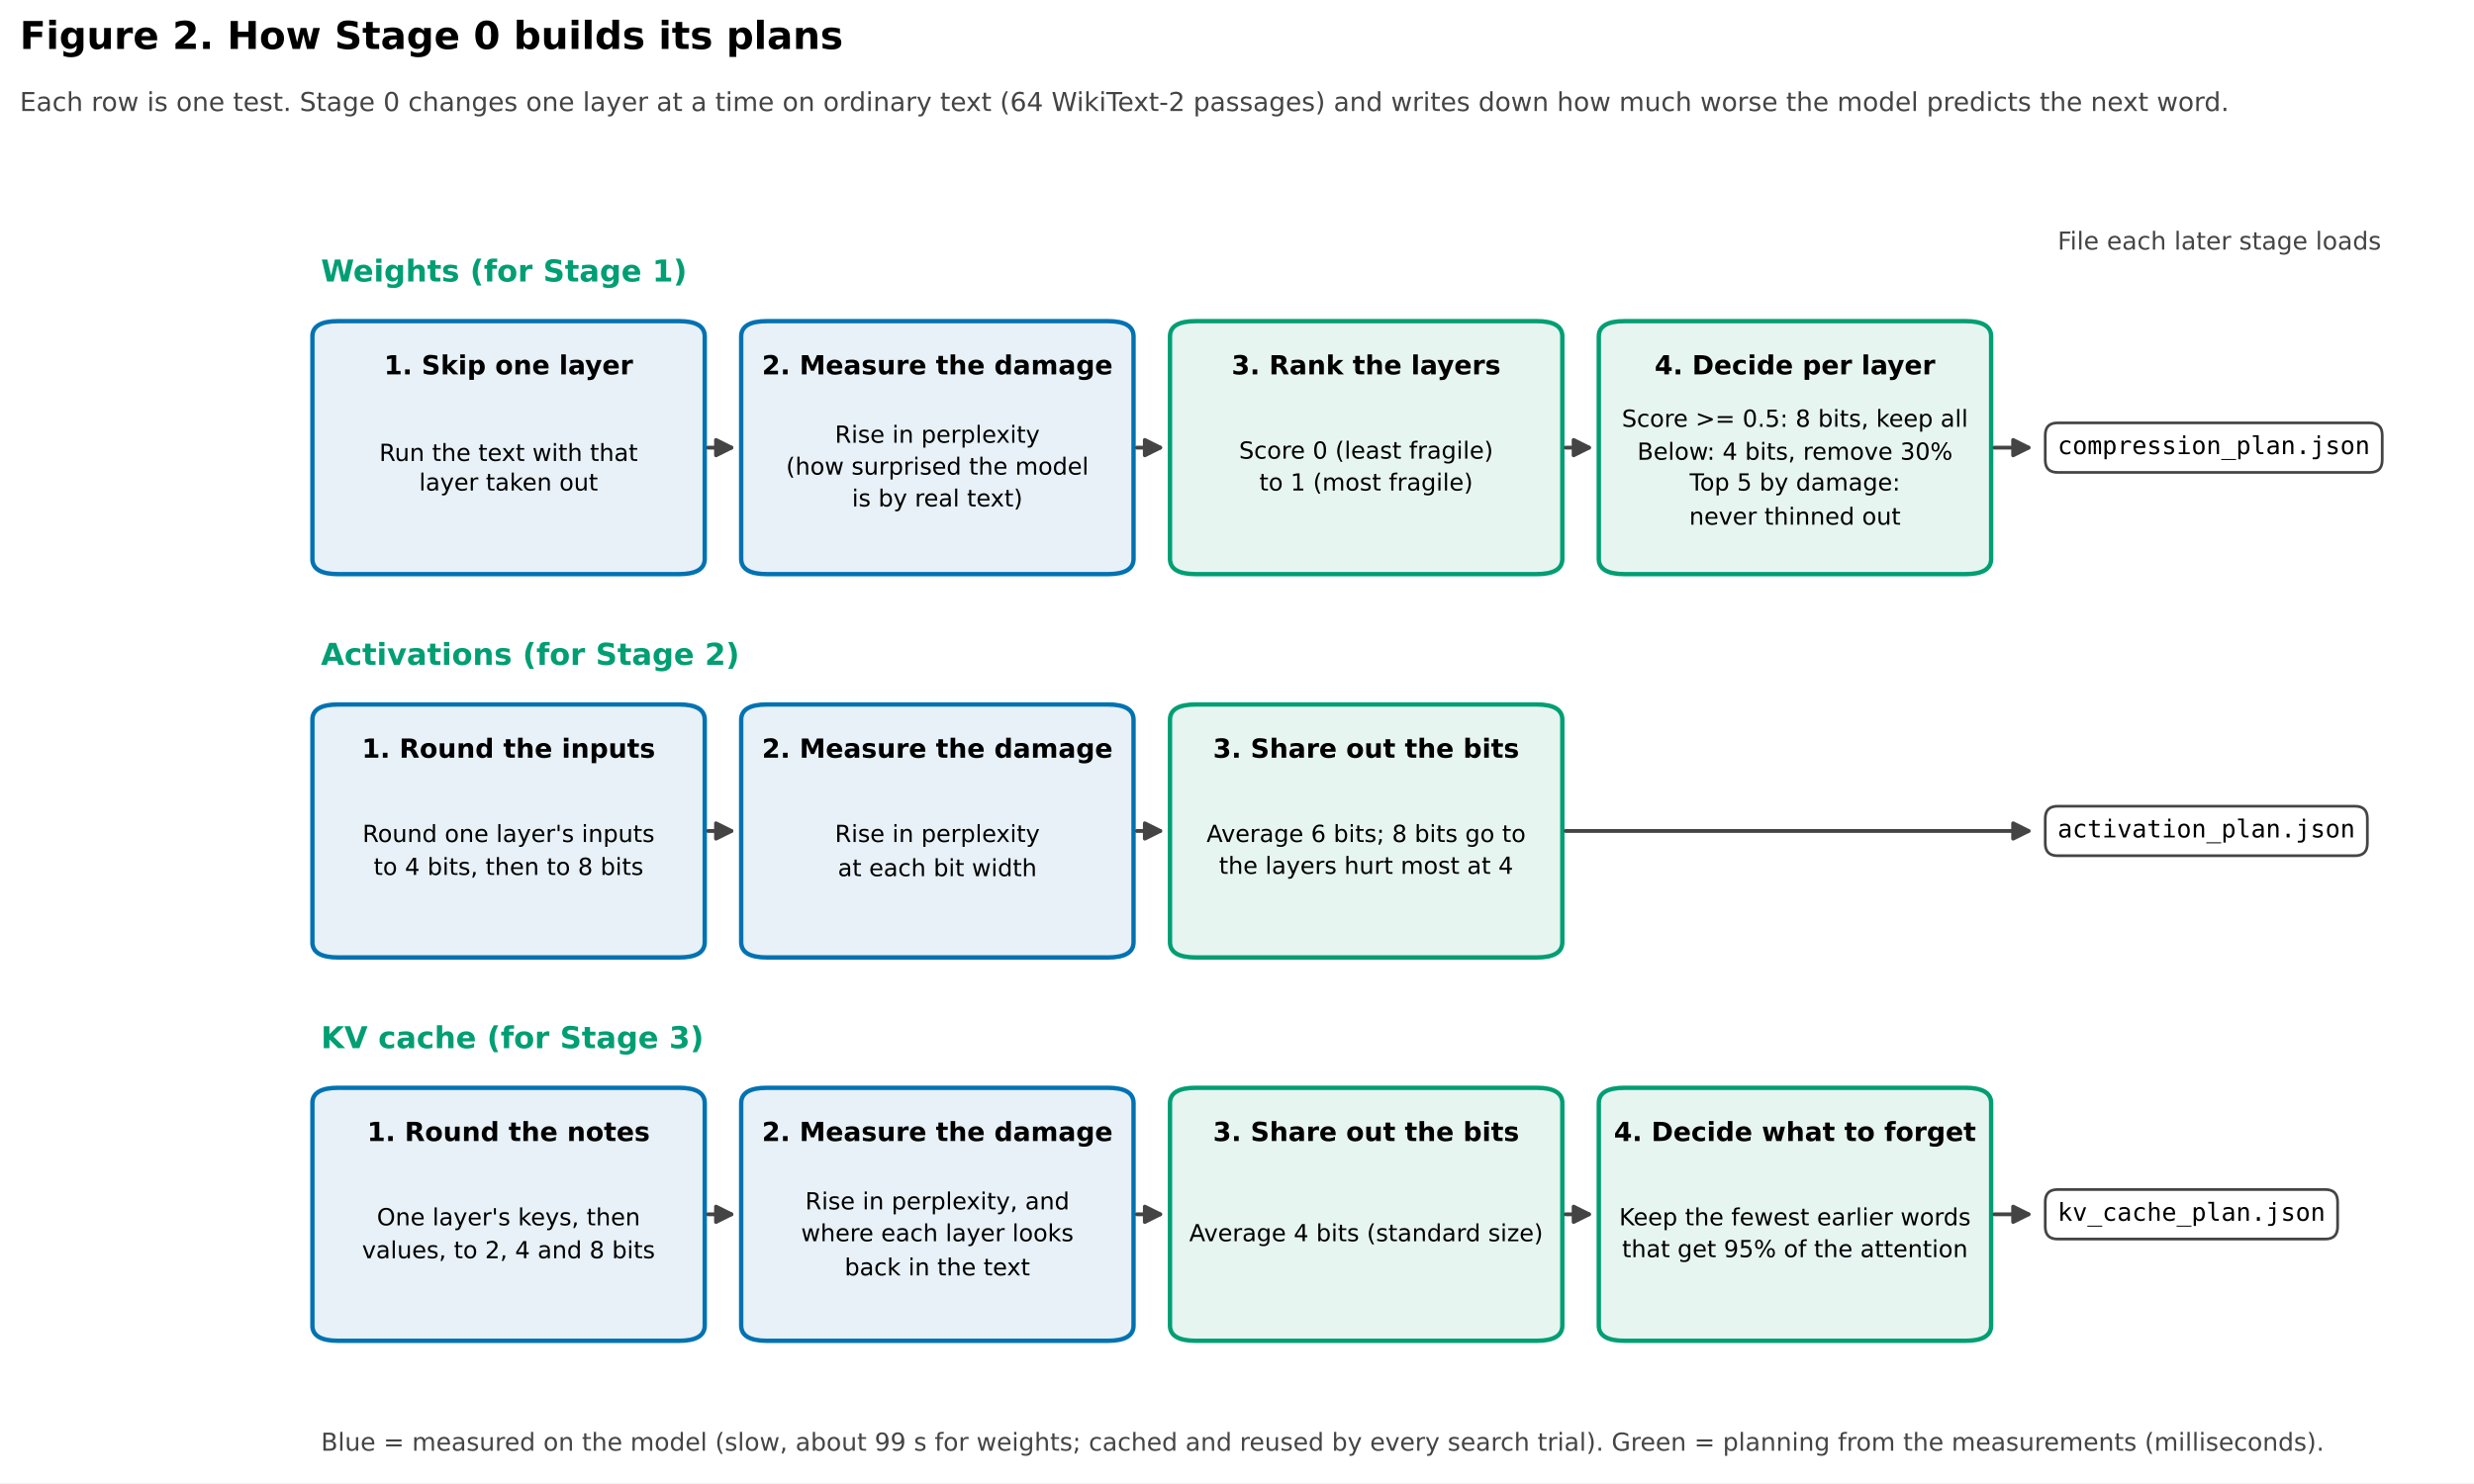
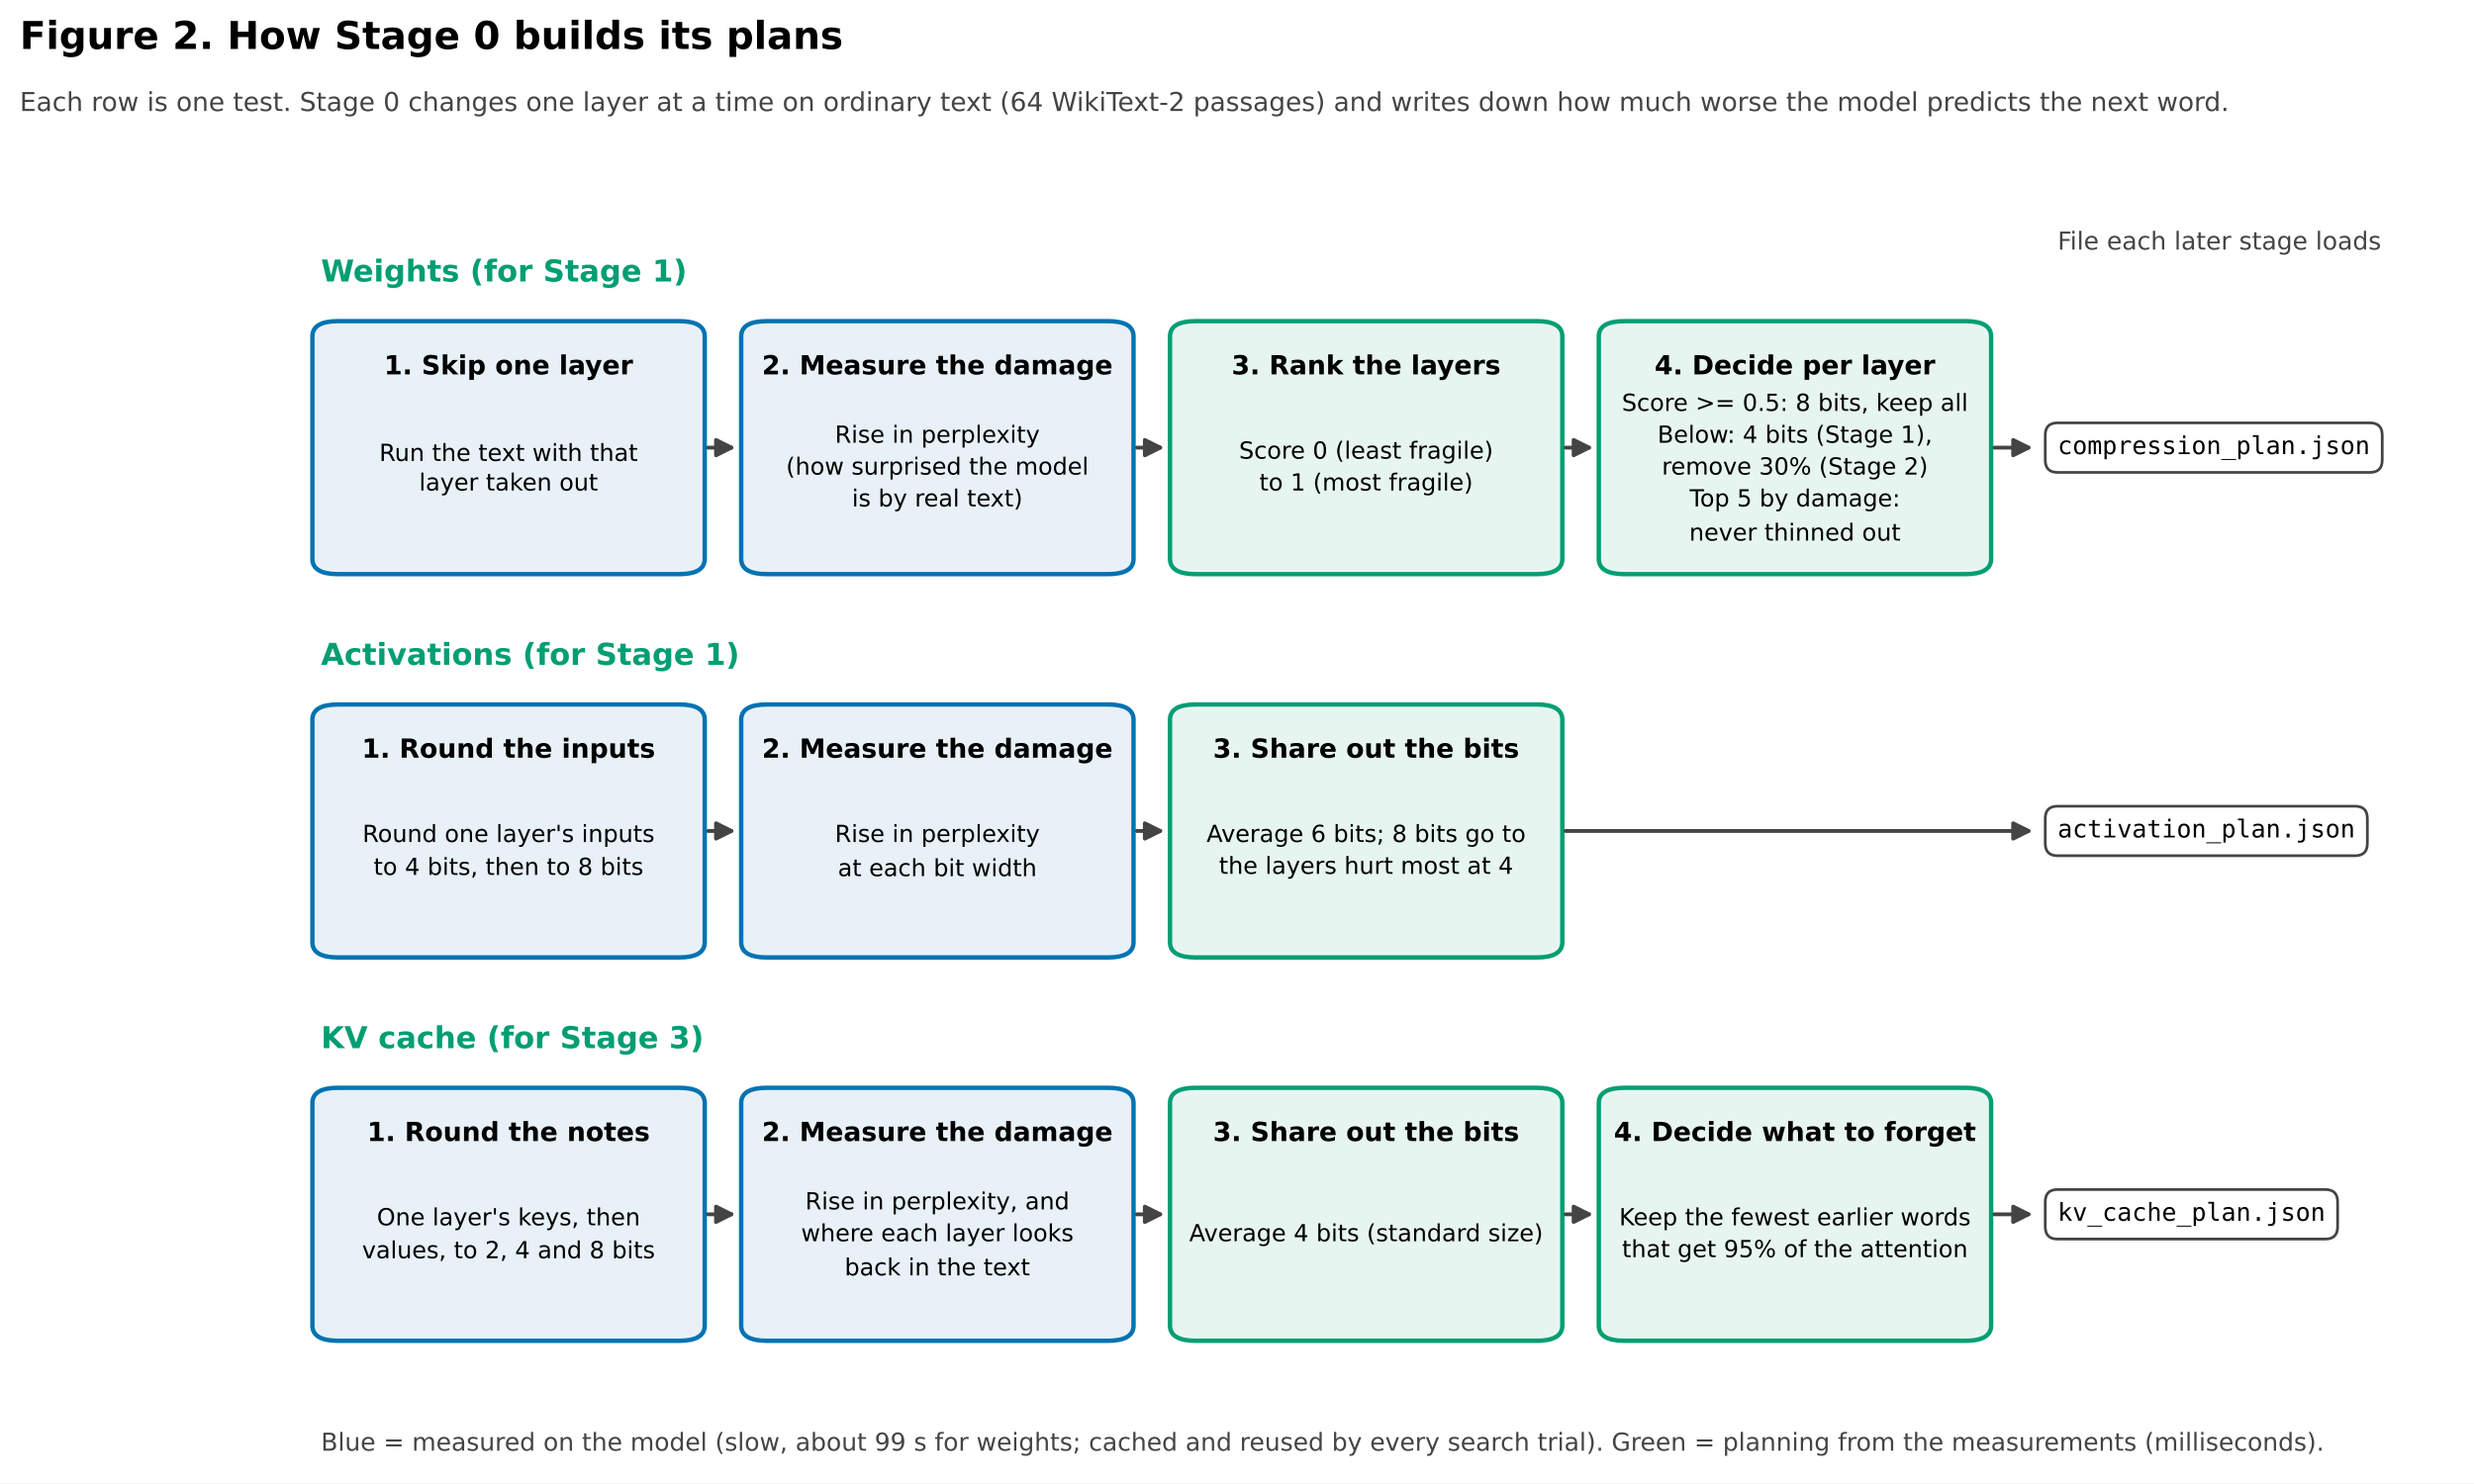
<svg xmlns="http://www.w3.org/2000/svg" width="901.44pt" height="540.576pt" viewBox="0 0 901.44 540.576" version="1.1">
  <defs>
    <style type="text/css">*{stroke-linejoin: round; stroke-linecap: butt}</style>
  </defs>
  <g id="figure_1">
    <g id="patch_1">
      <path d="M 0 540.576  L 901.44 540.576  L 901.44 0  L 0 0  z " style="fill: #ffffff" />
    </g>
    <g id="axes_1">
      <g id="patch_2">
-         <path d="M 123.196 209.252  L 247.406 209.252  Q 256.781 209.252 256.781 203.663  L 256.781 122.632  Q 256.781 117.044 247.406 117.044  L 123.196 117.044  Q 113.821 117.044 113.821 122.632  L 113.821 203.663  Q 113.821 209.252 123.196 209.252  z " clip-path="url(#pcf9d0d65da)" style="fill: #0072b2; fill-opacity: 0.094; stroke: #0072b2; stroke-width: 1.6; stroke-linejoin: miter" />
+         <path d="M 123.196 209.252  L 247.406 209.252  Q 256.781 209.252 256.781 203.663  L 256.781 122.632  Q 256.781 117.044 247.406 117.044  L 123.196 117.044  Q 113.821 117.044 113.821 122.632  L 113.821 203.663  Q 113.821 209.252 123.196 209.252  z " clip-path="url(#p777295ca39)" style="fill: #0072b2; fill-opacity: 0.094; stroke: #0072b2; stroke-width: 1.6; stroke-linejoin: miter" />
      </g>
      <g id="patch_3">
-         <path d="M 258.001 163.148  Q 263.032 163.148 266.497 163.148  " clip-path="url(#pcf9d0d65da)" style="fill: none; stroke: #444444; stroke-width: 1.4; stroke-linecap: round" />
-         <path d="M 260.897 160.348  L 266.497 163.148  L 260.897 165.948  z " clip-path="url(#pcf9d0d65da)" style="fill: #444444; stroke: #444444; stroke-width: 1.4; stroke-linecap: round" />
+         <path d="M 258.001 163.148  Q 263.032 163.148 266.497 163.148  " clip-path="url(#p777295ca39)" style="fill: none; stroke: #444444; stroke-width: 1.4; stroke-linecap: round" />
+         <path d="M 260.897 160.348  L 266.497 163.148  L 260.897 165.948  z " clip-path="url(#p777295ca39)" style="fill: #444444; stroke: #444444; stroke-width: 1.4; stroke-linecap: round" />
      </g>
      <g id="patch_4">
-         <path d="M 279.436 209.252  L 403.646 209.252  Q 413.021 209.252 413.021 203.663  L 413.021 122.632  Q 413.021 117.044 403.646 117.044  L 279.436 117.044  Q 270.061 117.044 270.061 122.632  L 270.061 203.663  Q 270.061 209.252 279.436 209.252  z " clip-path="url(#pcf9d0d65da)" style="fill: #0072b2; fill-opacity: 0.094; stroke: #0072b2; stroke-width: 1.6; stroke-linejoin: miter" />
+         <path d="M 279.436 209.252  L 403.646 209.252  Q 413.021 209.252 413.021 203.663  L 413.021 122.632  Q 413.021 117.044 403.646 117.044  L 279.436 117.044  Q 270.061 117.044 270.061 122.632  L 270.061 203.663  Q 270.061 209.252 279.436 209.252  z " clip-path="url(#p777295ca39)" style="fill: #0072b2; fill-opacity: 0.094; stroke: #0072b2; stroke-width: 1.6; stroke-linejoin: miter" />
      </g>
      <g id="patch_5">
-         <path d="M 414.241 163.148  Q 419.272 163.148 422.737 163.148  " clip-path="url(#pcf9d0d65da)" style="fill: none; stroke: #444444; stroke-width: 1.4; stroke-linecap: round" />
-         <path d="M 417.137 160.348  L 422.737 163.148  L 417.137 165.948  z " clip-path="url(#pcf9d0d65da)" style="fill: #444444; stroke: #444444; stroke-width: 1.4; stroke-linecap: round" />
+         <path d="M 414.241 163.148  Q 419.272 163.148 422.737 163.148  " clip-path="url(#p777295ca39)" style="fill: none; stroke: #444444; stroke-width: 1.4; stroke-linecap: round" />
+         <path d="M 417.137 160.348  L 422.737 163.148  L 417.137 165.948  z " clip-path="url(#p777295ca39)" style="fill: #444444; stroke: #444444; stroke-width: 1.4; stroke-linecap: round" />
      </g>
      <g id="patch_6">
-         <path d="M 435.676 209.252  L 559.886 209.252  Q 569.261 209.252 569.261 203.663  L 569.261 122.632  Q 569.261 117.044 559.886 117.044  L 435.676 117.044  Q 426.301 117.044 426.301 122.632  L 426.301 203.663  Q 426.301 209.252 435.676 209.252  z " clip-path="url(#pcf9d0d65da)" style="fill: #009e73; fill-opacity: 0.094; stroke: #009e73; stroke-width: 1.6; stroke-linejoin: miter" />
+         <path d="M 435.676 209.252  L 559.886 209.252  Q 569.261 209.252 569.261 203.663  L 569.261 122.632  Q 569.261 117.044 559.886 117.044  L 435.676 117.044  Q 426.301 117.044 426.301 122.632  L 426.301 203.663  Q 426.301 209.252 435.676 209.252  z " clip-path="url(#p777295ca39)" style="fill: #009e73; fill-opacity: 0.094; stroke: #009e73; stroke-width: 1.6; stroke-linejoin: miter" />
      </g>
      <g id="patch_7">
-         <path d="M 570.481 163.148  Q 575.512 163.148 578.977 163.148  " clip-path="url(#pcf9d0d65da)" style="fill: none; stroke: #444444; stroke-width: 1.4; stroke-linecap: round" />
-         <path d="M 573.377 160.348  L 578.977 163.148  L 573.377 165.948  z " clip-path="url(#pcf9d0d65da)" style="fill: #444444; stroke: #444444; stroke-width: 1.4; stroke-linecap: round" />
+         <path d="M 570.481 163.148  Q 575.512 163.148 578.977 163.148  " clip-path="url(#p777295ca39)" style="fill: none; stroke: #444444; stroke-width: 1.4; stroke-linecap: round" />
+         <path d="M 573.377 160.348  L 578.977 163.148  L 573.377 165.948  z " clip-path="url(#p777295ca39)" style="fill: #444444; stroke: #444444; stroke-width: 1.4; stroke-linecap: round" />
      </g>
      <g id="patch_8">
-         <path d="M 591.916 209.252  L 716.126 209.252  Q 725.501 209.252 725.501 203.663  L 725.501 122.632  Q 725.501 117.044 716.126 117.044  L 591.916 117.044  Q 582.541 117.044 582.541 122.632  L 582.541 203.663  Q 582.541 209.252 591.916 209.252  z " clip-path="url(#pcf9d0d65da)" style="fill: #009e73; fill-opacity: 0.094; stroke: #009e73; stroke-width: 1.6; stroke-linejoin: miter" />
+         <path d="M 591.916 209.252  L 716.126 209.252  Q 725.501 209.252 725.501 203.663  L 725.501 122.632  Q 725.501 117.044 716.126 117.044  L 591.916 117.044  Q 582.541 117.044 582.541 122.632  L 582.541 203.663  Q 582.541 209.252 591.916 209.252  z " clip-path="url(#p777295ca39)" style="fill: #009e73; fill-opacity: 0.094; stroke: #009e73; stroke-width: 1.6; stroke-linejoin: miter" />
      </g>
      <g id="patch_9">
-         <path d="M 726.716 163.148  Q 733.701 163.148 739.122 163.148  " clip-path="url(#pcf9d0d65da)" style="fill: none; stroke: #444444; stroke-width: 1.4; stroke-linecap: round" />
-         <path d="M 733.522 160.348  L 739.122 163.148  L 733.522 165.948  z " clip-path="url(#pcf9d0d65da)" style="fill: #444444; stroke: #444444; stroke-width: 1.4; stroke-linecap: round" />
+         <path d="M 726.716 163.148  Q 733.701 163.148 739.122 163.148  " clip-path="url(#p777295ca39)" style="fill: none; stroke: #444444; stroke-width: 1.4; stroke-linecap: round" />
+         <path d="M 733.522 160.348  L 739.122 163.148  L 733.522 165.948  z " clip-path="url(#p777295ca39)" style="fill: #444444; stroke: #444444; stroke-width: 1.4; stroke-linecap: round" />
      </g>
      <g id="patch_10">
-         <path d="M 123.196 348.96  L 247.406 348.96  Q 256.781 348.96 256.781 343.372  L 256.781 262.341  Q 256.781 256.753 247.406 256.753  L 123.196 256.753  Q 113.821 256.753 113.821 262.341  L 113.821 343.372  Q 113.821 348.96 123.196 348.96  z " clip-path="url(#pcf9d0d65da)" style="fill: #0072b2; fill-opacity: 0.094; stroke: #0072b2; stroke-width: 1.6; stroke-linejoin: miter" />
+         <path d="M 123.196 348.96  L 247.406 348.96  Q 256.781 348.96 256.781 343.372  L 256.781 262.341  Q 256.781 256.753 247.406 256.753  L 123.196 256.753  Q 113.821 256.753 113.821 262.341  L 113.821 343.372  Q 113.821 348.96 123.196 348.96  z " clip-path="url(#p777295ca39)" style="fill: #0072b2; fill-opacity: 0.094; stroke: #0072b2; stroke-width: 1.6; stroke-linejoin: miter" />
      </g>
      <g id="patch_11">
-         <path d="M 258.001 302.856  Q 263.032 302.856 266.497 302.856  " clip-path="url(#pcf9d0d65da)" style="fill: none; stroke: #444444; stroke-width: 1.4; stroke-linecap: round" />
-         <path d="M 260.897 300.056  L 266.497 302.856  L 260.897 305.656  z " clip-path="url(#pcf9d0d65da)" style="fill: #444444; stroke: #444444; stroke-width: 1.4; stroke-linecap: round" />
+         <path d="M 258.001 302.856  Q 263.032 302.856 266.497 302.856  " clip-path="url(#p777295ca39)" style="fill: none; stroke: #444444; stroke-width: 1.4; stroke-linecap: round" />
+         <path d="M 260.897 300.056  L 266.497 302.856  L 260.897 305.656  z " clip-path="url(#p777295ca39)" style="fill: #444444; stroke: #444444; stroke-width: 1.4; stroke-linecap: round" />
      </g>
      <g id="patch_12">
-         <path d="M 279.436 348.96  L 403.646 348.96  Q 413.021 348.96 413.021 343.372  L 413.021 262.341  Q 413.021 256.753 403.646 256.753  L 279.436 256.753  Q 270.061 256.753 270.061 262.341  L 270.061 343.372  Q 270.061 348.96 279.436 348.96  z " clip-path="url(#pcf9d0d65da)" style="fill: #0072b2; fill-opacity: 0.094; stroke: #0072b2; stroke-width: 1.6; stroke-linejoin: miter" />
+         <path d="M 279.436 348.96  L 403.646 348.96  Q 413.021 348.96 413.021 343.372  L 413.021 262.341  Q 413.021 256.753 403.646 256.753  L 279.436 256.753  Q 270.061 256.753 270.061 262.341  L 270.061 343.372  Q 270.061 348.96 279.436 348.96  z " clip-path="url(#p777295ca39)" style="fill: #0072b2; fill-opacity: 0.094; stroke: #0072b2; stroke-width: 1.6; stroke-linejoin: miter" />
      </g>
      <g id="patch_13">
-         <path d="M 414.241 302.856  Q 419.272 302.856 422.737 302.856  " clip-path="url(#pcf9d0d65da)" style="fill: none; stroke: #444444; stroke-width: 1.4; stroke-linecap: round" />
-         <path d="M 417.137 300.056  L 422.737 302.856  L 417.137 305.656  z " clip-path="url(#pcf9d0d65da)" style="fill: #444444; stroke: #444444; stroke-width: 1.4; stroke-linecap: round" />
+         <path d="M 414.241 302.856  Q 419.272 302.856 422.737 302.856  " clip-path="url(#p777295ca39)" style="fill: none; stroke: #444444; stroke-width: 1.4; stroke-linecap: round" />
+         <path d="M 417.137 300.056  L 422.737 302.856  L 417.137 305.656  z " clip-path="url(#p777295ca39)" style="fill: #444444; stroke: #444444; stroke-width: 1.4; stroke-linecap: round" />
      </g>
      <g id="patch_14">
-         <path d="M 435.676 348.96  L 559.886 348.96  Q 569.261 348.96 569.261 343.372  L 569.261 262.341  Q 569.261 256.753 559.886 256.753  L 435.676 256.753  Q 426.301 256.753 426.301 262.341  L 426.301 343.372  Q 426.301 348.96 435.676 348.96  z " clip-path="url(#pcf9d0d65da)" style="fill: #009e73; fill-opacity: 0.094; stroke: #009e73; stroke-width: 1.6; stroke-linejoin: miter" />
+         <path d="M 435.676 348.96  L 559.886 348.96  Q 569.261 348.96 569.261 343.372  L 569.261 262.341  Q 569.261 256.753 559.886 256.753  L 435.676 256.753  Q 426.301 256.753 426.301 262.341  L 426.301 343.372  Q 426.301 348.96 435.676 348.96  z " clip-path="url(#p777295ca39)" style="fill: #009e73; fill-opacity: 0.094; stroke: #009e73; stroke-width: 1.6; stroke-linejoin: miter" />
      </g>
      <g id="patch_15">
-         <path d="M 570.481 302.856  Q 655.584 302.856 739.122 302.856  " clip-path="url(#pcf9d0d65da)" style="fill: none; stroke: #444444; stroke-width: 1.4; stroke-linecap: round" />
-         <path d="M 733.522 300.056  L 739.122 302.856  L 733.522 305.656  z " clip-path="url(#pcf9d0d65da)" style="fill: #444444; stroke: #444444; stroke-width: 1.4; stroke-linecap: round" />
+         <path d="M 570.481 302.856  Q 655.584 302.856 739.122 302.856  " clip-path="url(#p777295ca39)" style="fill: none; stroke: #444444; stroke-width: 1.4; stroke-linecap: round" />
+         <path d="M 733.522 300.056  L 739.122 302.856  L 733.522 305.656  z " clip-path="url(#p777295ca39)" style="fill: #444444; stroke: #444444; stroke-width: 1.4; stroke-linecap: round" />
      </g>
      <g id="patch_16">
-         <path d="M 123.196 488.669  L 247.406 488.669  Q 256.781 488.669 256.781 483.081  L 256.781 402.05  Q 256.781 396.461 247.406 396.461  L 123.196 396.461  Q 113.821 396.461 113.821 402.05  L 113.821 483.081  Q 113.821 488.669 123.196 488.669  z " clip-path="url(#pcf9d0d65da)" style="fill: #0072b2; fill-opacity: 0.094; stroke: #0072b2; stroke-width: 1.6; stroke-linejoin: miter" />
+         <path d="M 123.196 488.669  L 247.406 488.669  Q 256.781 488.669 256.781 483.081  L 256.781 402.05  Q 256.781 396.461 247.406 396.461  L 123.196 396.461  Q 113.821 396.461 113.821 402.05  L 113.821 483.081  Q 113.821 488.669 123.196 488.669  z " clip-path="url(#p777295ca39)" style="fill: #0072b2; fill-opacity: 0.094; stroke: #0072b2; stroke-width: 1.6; stroke-linejoin: miter" />
      </g>
      <g id="patch_17">
-         <path d="M 258.001 442.565  Q 263.032 442.565 266.497 442.565  " clip-path="url(#pcf9d0d65da)" style="fill: none; stroke: #444444; stroke-width: 1.4; stroke-linecap: round" />
-         <path d="M 260.897 439.765  L 266.497 442.565  L 260.897 445.365  z " clip-path="url(#pcf9d0d65da)" style="fill: #444444; stroke: #444444; stroke-width: 1.4; stroke-linecap: round" />
+         <path d="M 258.001 442.565  Q 263.032 442.565 266.497 442.565  " clip-path="url(#p777295ca39)" style="fill: none; stroke: #444444; stroke-width: 1.4; stroke-linecap: round" />
+         <path d="M 260.897 439.765  L 266.497 442.565  L 260.897 445.365  z " clip-path="url(#p777295ca39)" style="fill: #444444; stroke: #444444; stroke-width: 1.4; stroke-linecap: round" />
      </g>
      <g id="patch_18">
-         <path d="M 279.436 488.669  L 403.646 488.669  Q 413.021 488.669 413.021 483.081  L 413.021 402.05  Q 413.021 396.461 403.646 396.461  L 279.436 396.461  Q 270.061 396.461 270.061 402.05  L 270.061 483.081  Q 270.061 488.669 279.436 488.669  z " clip-path="url(#pcf9d0d65da)" style="fill: #0072b2; fill-opacity: 0.094; stroke: #0072b2; stroke-width: 1.6; stroke-linejoin: miter" />
+         <path d="M 279.436 488.669  L 403.646 488.669  Q 413.021 488.669 413.021 483.081  L 413.021 402.05  Q 413.021 396.461 403.646 396.461  L 279.436 396.461  Q 270.061 396.461 270.061 402.05  L 270.061 483.081  Q 270.061 488.669 279.436 488.669  z " clip-path="url(#p777295ca39)" style="fill: #0072b2; fill-opacity: 0.094; stroke: #0072b2; stroke-width: 1.6; stroke-linejoin: miter" />
      </g>
      <g id="patch_19">
-         <path d="M 414.241 442.565  Q 419.272 442.565 422.737 442.565  " clip-path="url(#pcf9d0d65da)" style="fill: none; stroke: #444444; stroke-width: 1.4; stroke-linecap: round" />
-         <path d="M 417.137 439.765  L 422.737 442.565  L 417.137 445.365  z " clip-path="url(#pcf9d0d65da)" style="fill: #444444; stroke: #444444; stroke-width: 1.4; stroke-linecap: round" />
+         <path d="M 414.241 442.565  Q 419.272 442.565 422.737 442.565  " clip-path="url(#p777295ca39)" style="fill: none; stroke: #444444; stroke-width: 1.4; stroke-linecap: round" />
+         <path d="M 417.137 439.765  L 422.737 442.565  L 417.137 445.365  z " clip-path="url(#p777295ca39)" style="fill: #444444; stroke: #444444; stroke-width: 1.4; stroke-linecap: round" />
      </g>
      <g id="patch_20">
-         <path d="M 435.676 488.669  L 559.886 488.669  Q 569.261 488.669 569.261 483.081  L 569.261 402.05  Q 569.261 396.461 559.886 396.461  L 435.676 396.461  Q 426.301 396.461 426.301 402.05  L 426.301 483.081  Q 426.301 488.669 435.676 488.669  z " clip-path="url(#pcf9d0d65da)" style="fill: #009e73; fill-opacity: 0.094; stroke: #009e73; stroke-width: 1.6; stroke-linejoin: miter" />
+         <path d="M 435.676 488.669  L 559.886 488.669  Q 569.261 488.669 569.261 483.081  L 569.261 402.05  Q 569.261 396.461 559.886 396.461  L 435.676 396.461  Q 426.301 396.461 426.301 402.05  L 426.301 483.081  Q 426.301 488.669 435.676 488.669  z " clip-path="url(#p777295ca39)" style="fill: #009e73; fill-opacity: 0.094; stroke: #009e73; stroke-width: 1.6; stroke-linejoin: miter" />
      </g>
      <g id="patch_21">
-         <path d="M 570.481 442.565  Q 575.512 442.565 578.977 442.565  " clip-path="url(#pcf9d0d65da)" style="fill: none; stroke: #444444; stroke-width: 1.4; stroke-linecap: round" />
-         <path d="M 573.377 439.765  L 578.977 442.565  L 573.377 445.365  z " clip-path="url(#pcf9d0d65da)" style="fill: #444444; stroke: #444444; stroke-width: 1.4; stroke-linecap: round" />
+         <path d="M 570.481 442.565  Q 575.512 442.565 578.977 442.565  " clip-path="url(#p777295ca39)" style="fill: none; stroke: #444444; stroke-width: 1.4; stroke-linecap: round" />
+         <path d="M 573.377 439.765  L 578.977 442.565  L 573.377 445.365  z " clip-path="url(#p777295ca39)" style="fill: #444444; stroke: #444444; stroke-width: 1.4; stroke-linecap: round" />
      </g>
      <g id="patch_22">
-         <path d="M 591.916 488.669  L 716.126 488.669  Q 725.501 488.669 725.501 483.081  L 725.501 402.05  Q 725.501 396.461 716.126 396.461  L 591.916 396.461  Q 582.541 396.461 582.541 402.05  L 582.541 483.081  Q 582.541 488.669 591.916 488.669  z " clip-path="url(#pcf9d0d65da)" style="fill: #009e73; fill-opacity: 0.094; stroke: #009e73; stroke-width: 1.6; stroke-linejoin: miter" />
+         <path d="M 591.916 488.669  L 716.126 488.669  Q 725.501 488.669 725.501 483.081  L 725.501 402.05  Q 725.501 396.461 716.126 396.461  L 591.916 396.461  Q 582.541 396.461 582.541 402.05  L 582.541 483.081  Q 582.541 488.669 591.916 488.669  z " clip-path="url(#p777295ca39)" style="fill: #009e73; fill-opacity: 0.094; stroke: #009e73; stroke-width: 1.6; stroke-linejoin: miter" />
      </g>
      <g id="patch_23">
-         <path d="M 726.716 442.565  Q 733.701 442.565 739.122 442.565  " clip-path="url(#pcf9d0d65da)" style="fill: none; stroke: #444444; stroke-width: 1.4; stroke-linecap: round" />
-         <path d="M 733.522 439.765  L 739.122 442.565  L 733.522 445.365  z " clip-path="url(#pcf9d0d65da)" style="fill: #444444; stroke: #444444; stroke-width: 1.4; stroke-linecap: round" />
+         <path d="M 726.716 442.565  Q 733.701 442.565 739.122 442.565  " clip-path="url(#p777295ca39)" style="fill: none; stroke: #444444; stroke-width: 1.4; stroke-linecap: round" />
+         <path d="M 733.522 439.765  L 739.122 442.565  L 733.522 445.365  z " clip-path="url(#p777295ca39)" style="fill: #444444; stroke: #444444; stroke-width: 1.4; stroke-linecap: round" />
      </g>
      <g id="text_1">
        <text style="font-weight: 700; font-size: 11px; font-family: 'DejaVu Sans'; text-anchor: start; fill: #009e73" x="116.946" y="102.607" transform="rotate(-0 116.946 102.6072)">Weights  (for Stage 1)</text>
      </g>
      <g id="text_2">
        <text style="font-weight: 700; font-size: 9.6px; font-family: 'DejaVu Sans'; text-anchor: middle" x="185.301" y="136.446" transform="rotate(-0 185.301 136.4464)">1. Skip one layer</text>
      </g>
      <g id="text_3">
        <text style="font-size: 8.6px; font-family: 'DejaVu Sans'" transform="translate(138.1918 168)">Run the text with that</text>
        <text style="font-size: 8.6px; font-family: 'DejaVu Sans'" transform="translate(152.709 178.7769)">layer taken out</text>
      </g>
      <g id="text_4">
        <text style="font-weight: 700; font-size: 9.6px; font-family: 'DejaVu Sans'; text-anchor: middle" x="341.541" y="136.446" transform="rotate(-0 341.541 136.4464)">2. Measure the damage</text>
      </g>
      <g id="text_5">
        <text style="font-size: 8.6px; font-family: 'DejaVu Sans'" transform="translate(304.211 161.3619)">Rise in perplexity</text>
        <text style="font-size: 8.6px; font-family: 'DejaVu Sans'" transform="translate(286.4036 172.9719)">(how surprised the model</text>
        <text style="font-size: 8.6px; font-family: 'DejaVu Sans'" transform="translate(310.4184 184.5819)">is by real text)</text>
      </g>
      <g id="text_6">
        <text style="font-weight: 700; font-size: 9.6px; font-family: 'DejaVu Sans'; text-anchor: middle" x="497.781" y="136.446" transform="rotate(-0 497.781 136.4464)">3. Rank the layers</text>
      </g>
      <g id="text_7">
        <text style="font-size: 8.6px; font-family: 'DejaVu Sans'" transform="translate(451.4633 167.1669)">Score 0 (least fragile)</text>
        <text style="font-size: 8.6px; font-family: 'DejaVu Sans'" transform="translate(458.8465 178.7769)">to 1 (most fragile)</text>
      </g>
      <g id="text_8">
        <text style="font-weight: 700; font-size: 9.6px; font-family: 'DejaVu Sans'; text-anchor: middle" x="654.021" y="136.446" transform="rotate(-0 654.021 136.4464)">4. Decide per layer</text>
      </g>
      <g id="text_9">
-         <text style="font-size: 8.6px; font-family: 'DejaVu Sans'" transform="translate(590.9487 155.5569)">Score &gt;= 0.5: 8 bits, keep all</text>
-         <text style="font-size: 8.6px; font-family: 'DejaVu Sans'" transform="translate(596.5636 167.5613)">Below: 4 bits, remove 30%</text>
-         <text style="font-size: 8.6px; font-family: 'DejaVu Sans'" transform="translate(615.6408 178.7769)">Top 5 by damage:</text>
-         <text style="font-size: 8.6px; font-family: 'DejaVu Sans'" transform="translate(615.4849 191.22)">never thinned out</text>
+         <text style="font-size: 8.6px; font-family: 'DejaVu Sans'" transform="translate(590.9487 149.7519)">Score &gt;= 0.5: 8 bits, keep all</text>
+         <text style="font-size: 8.6px; font-family: 'DejaVu Sans'" transform="translate(603.9327 161.3619)">Below: 4 bits (Stage 1),</text>
+         <text style="font-size: 8.6px; font-family: 'DejaVu Sans'" transform="translate(605.517 172.9672)">remove 30% (Stage 2)</text>
+         <text style="font-size: 8.6px; font-family: 'DejaVu Sans'" transform="translate(615.6408 184.5819)">Top 5 by damage:</text>
+         <text style="font-size: 8.6px; font-family: 'DejaVu Sans'" transform="translate(615.4849 197.025)">never thinned out</text>
      </g>
      <g id="text_10">
        <g id="patch_24">
          <path d="M 749.718 172.172  L 863.502 172.172  Q 868.002 172.172 868.002 167.672  L 868.002 158.623  Q 868.002 154.123 863.502 154.123  L 749.718 154.123  Q 745.218 154.123 745.218 158.623  L 745.218 167.672  Q 745.218 172.172 749.718 172.172  z " style="fill: #ffffff; stroke: #444444; stroke-linejoin: miter" />
        </g>
        <text style="font-size: 9px; font-family: 'DejaVu Sans Mono', 'Bitstream Vera Sans Mono', 'Computer Modern Typewriter', 'Andale Mono', 'Nimbus Mono L', 'Courier New', 'Courier', 'Fixed', 'Terminal', monospace; text-anchor: start" x="749.718" y="165.51" transform="rotate(-0 749.718 165.5098)">compression_plan.json</text>
      </g>
      <g id="text_11">
-         <text style="font-weight: 700; font-size: 11px; font-family: 'DejaVu Sans'; text-anchor: start; fill: #009e73" x="116.946" y="242.316" transform="rotate(-0 116.946 242.316)">Activations  (for Stage 2)</text>
+         <text style="font-weight: 700; font-size: 11px; font-family: 'DejaVu Sans'; text-anchor: start; fill: #009e73" x="116.946" y="242.316" transform="rotate(-0 116.946 242.316)">Activations  (for Stage 1)</text>
      </g>
      <g id="text_12">
        <text style="font-weight: 700; font-size: 9.6px; font-family: 'DejaVu Sans'; text-anchor: middle" x="185.301" y="276.155" transform="rotate(-0 185.301 276.1552)">1. Round the inputs</text>
      </g>
      <g id="text_13">
        <text style="font-size: 8.6px; font-family: 'DejaVu Sans'" transform="translate(132.0825 306.8757)">Round one layer's inputs</text>
        <text style="font-size: 8.6px; font-family: 'DejaVu Sans'" transform="translate(136.1473 318.8801)">to 4 bits, then to 8 bits</text>
      </g>
      <g id="text_14">
        <text style="font-weight: 700; font-size: 9.6px; font-family: 'DejaVu Sans'; text-anchor: middle" x="341.541" y="276.155" transform="rotate(-0 341.541 276.1552)">2. Measure the damage</text>
      </g>
      <g id="text_15">
        <text style="font-size: 8.6px; font-family: 'DejaVu Sans'" transform="translate(304.211 306.8757)">Rise in perplexity</text>
        <text style="font-size: 8.6px; font-family: 'DejaVu Sans'" transform="translate(305.288 319.3188)">at each bit width</text>
      </g>
      <g id="text_16">
        <text style="font-weight: 700; font-size: 9.6px; font-family: 'DejaVu Sans'; text-anchor: middle" x="497.781" y="276.155" transform="rotate(-0 497.781 276.1552)">3. Share out the bits</text>
      </g>
      <g id="text_17">
        <text style="font-size: 8.6px; font-family: 'DejaVu Sans'" transform="translate(439.6242 306.8757)">Average 6 bits; 8 bits go to</text>
        <text style="font-size: 8.6px; font-family: 'DejaVu Sans'" transform="translate(444.1573 318.4857)">the layers hurt most at 4</text>
      </g>
      <g id="text_18">
        <g id="patch_25">
          <path d="M 749.718 311.881  L 858.084 311.881  Q 862.584 311.881 862.584 307.381  L 862.584 298.332  Q 862.584 293.832 858.084 293.832  L 749.718 293.832  Q 745.218 293.832 745.218 298.332  L 745.218 307.381  Q 745.218 311.881 749.718 311.881  z " style="fill: #ffffff; stroke: #444444; stroke-linejoin: miter" />
        </g>
        <text style="font-size: 9px; font-family: 'DejaVu Sans Mono', 'Bitstream Vera Sans Mono', 'Computer Modern Typewriter', 'Andale Mono', 'Nimbus Mono L', 'Courier New', 'Courier', 'Fixed', 'Terminal', monospace; text-anchor: start" x="749.718" y="305.219" transform="rotate(-0 749.718 305.2186)">activation_plan.json</text>
      </g>
      <g id="text_19">
        <text style="font-weight: 700; font-size: 11px; font-family: 'DejaVu Sans'; text-anchor: start; fill: #009e73" x="116.946" y="382.025" transform="rotate(-0 116.946 382.0248)">KV cache  (for Stage 3)</text>
      </g>
      <g id="text_20">
        <text style="font-weight: 700; font-size: 9.6px; font-family: 'DejaVu Sans'; text-anchor: middle" x="185.301" y="415.864" transform="rotate(-0 185.301 415.864)">1. Round the notes</text>
      </g>
      <g id="text_21">
        <text style="font-size: 8.6px; font-family: 'DejaVu Sans'" transform="translate(137.319 446.5845)">One layer's keys, then</text>
        <text style="font-size: 8.6px; font-family: 'DejaVu Sans'" transform="translate(131.9178 458.5889)">values, to 2, 4 and 8 bits</text>
      </g>
      <g id="text_22">
        <text style="font-weight: 700; font-size: 9.6px; font-family: 'DejaVu Sans'; text-anchor: middle" x="341.541" y="415.864" transform="rotate(-0 341.541 415.864)">2. Measure the damage</text>
      </g>
      <g id="text_23">
        <text style="font-size: 8.6px; font-family: 'DejaVu Sans'" transform="translate(293.3877 440.7795)">Rise in perplexity, and</text>
        <text style="font-size: 8.6px; font-family: 'DejaVu Sans'" transform="translate(291.8894 452.3895)">where each layer looks</text>
        <text style="font-size: 8.6px; font-family: 'DejaVu Sans'" transform="translate(307.7585 464.8326)">back in the text</text>
      </g>
      <g id="text_24">
        <text style="font-weight: 700; font-size: 9.6px; font-family: 'DejaVu Sans'; text-anchor: middle" x="497.781" y="415.864" transform="rotate(-0 497.781 415.864)">3. Share out the bits</text>
      </g>
      <g id="text_25">
        <text style="font-size: 8.6px; font-family: 'DejaVu Sans'; text-anchor: middle" x="497.781" y="452.389" transform="rotate(-0 497.781 452.3895)">Average 4 bits (standard size)</text>
      </g>
      <g id="text_26">
        <text style="font-weight: 700; font-size: 9.6px; font-family: 'DejaVu Sans'; text-anchor: middle" x="654.021" y="415.864" transform="rotate(-0 654.021 415.864)">4. Decide what to forget</text>
      </g>
      <g id="text_27">
        <text style="font-size: 8.6px; font-family: 'DejaVu Sans'" transform="translate(589.9618 446.5845)">Keep the fewest earlier words</text>
        <text style="font-size: 8.6px; font-family: 'DejaVu Sans'" transform="translate(591.022 458.1945)">that get 95% of the attention</text>
      </g>
      <g id="text_28">
        <g id="patch_26">
          <path d="M 749.718 451.59  L 847.247 451.59  Q 851.747 451.59 851.747 447.09  L 851.747 438.041  Q 851.747 433.541 847.247 433.541  L 749.718 433.541  Q 745.218 433.541 745.218 438.041  L 745.218 447.09  Q 745.218 451.59 749.718 451.59  z " style="fill: #ffffff; stroke: #444444; stroke-linejoin: miter" />
        </g>
        <text style="font-size: 9px; font-family: 'DejaVu Sans Mono', 'Bitstream Vera Sans Mono', 'Computer Modern Typewriter', 'Andale Mono', 'Nimbus Mono L', 'Courier New', 'Courier', 'Fixed', 'Terminal', monospace; text-anchor: start" x="749.718" y="444.927" transform="rotate(-0 749.718 444.9274)">kv_cache_plan.json</text>
      </g>
      <g id="text_29">
        <text style="font-size: 9px; font-family: 'DejaVu Sans'; text-anchor: start; fill: #444444" x="749.718" y="90.965" transform="rotate(-0 749.718 90.9648)">File each later stage loads</text>
      </g>
      <g id="text_30">
        <text style="font-size: 9px; font-family: 'DejaVu Sans'; text-anchor: start; fill: #444444" x="116.946" y="528.719" transform="rotate(-0 116.946 528.719)">Blue = measured on the model (slow, about 99 s for weights; cached and reused by every search trial).  Green = planning from the measurements (milliseconds).</text>
      </g>
    </g>
    <g id="text_31">
      <text style="font-weight: 700; font-size: 14px; font-family: 'DejaVu Sans'; text-anchor: start" x="7.2" y="17.838" transform="rotate(-0 7.2 17.83781)">Figure 2. How Stage 0 builds its plans</text>
    </g>
    <g id="text_32">
      <text style="font-size: 9.5px; font-family: 'DejaVu Sans'; text-anchor: start; fill: #444444" x="7.2" y="40.464" transform="rotate(-0 7.2 40.464)">Each row is one test. Stage 0 changes one layer at a time on ordinary text (64 WikiText-2 passages) and writes down how much worse the model predicts the next word.</text>
    </g>
  </g>
  <defs>
-     <clipPath id="pcf9d0d65da">
+     <clipPath id="p777295ca39">
      <rect x="113.04" y="67.68" width="781.2" height="465.696" />
    </clipPath>
  </defs>
</svg>
